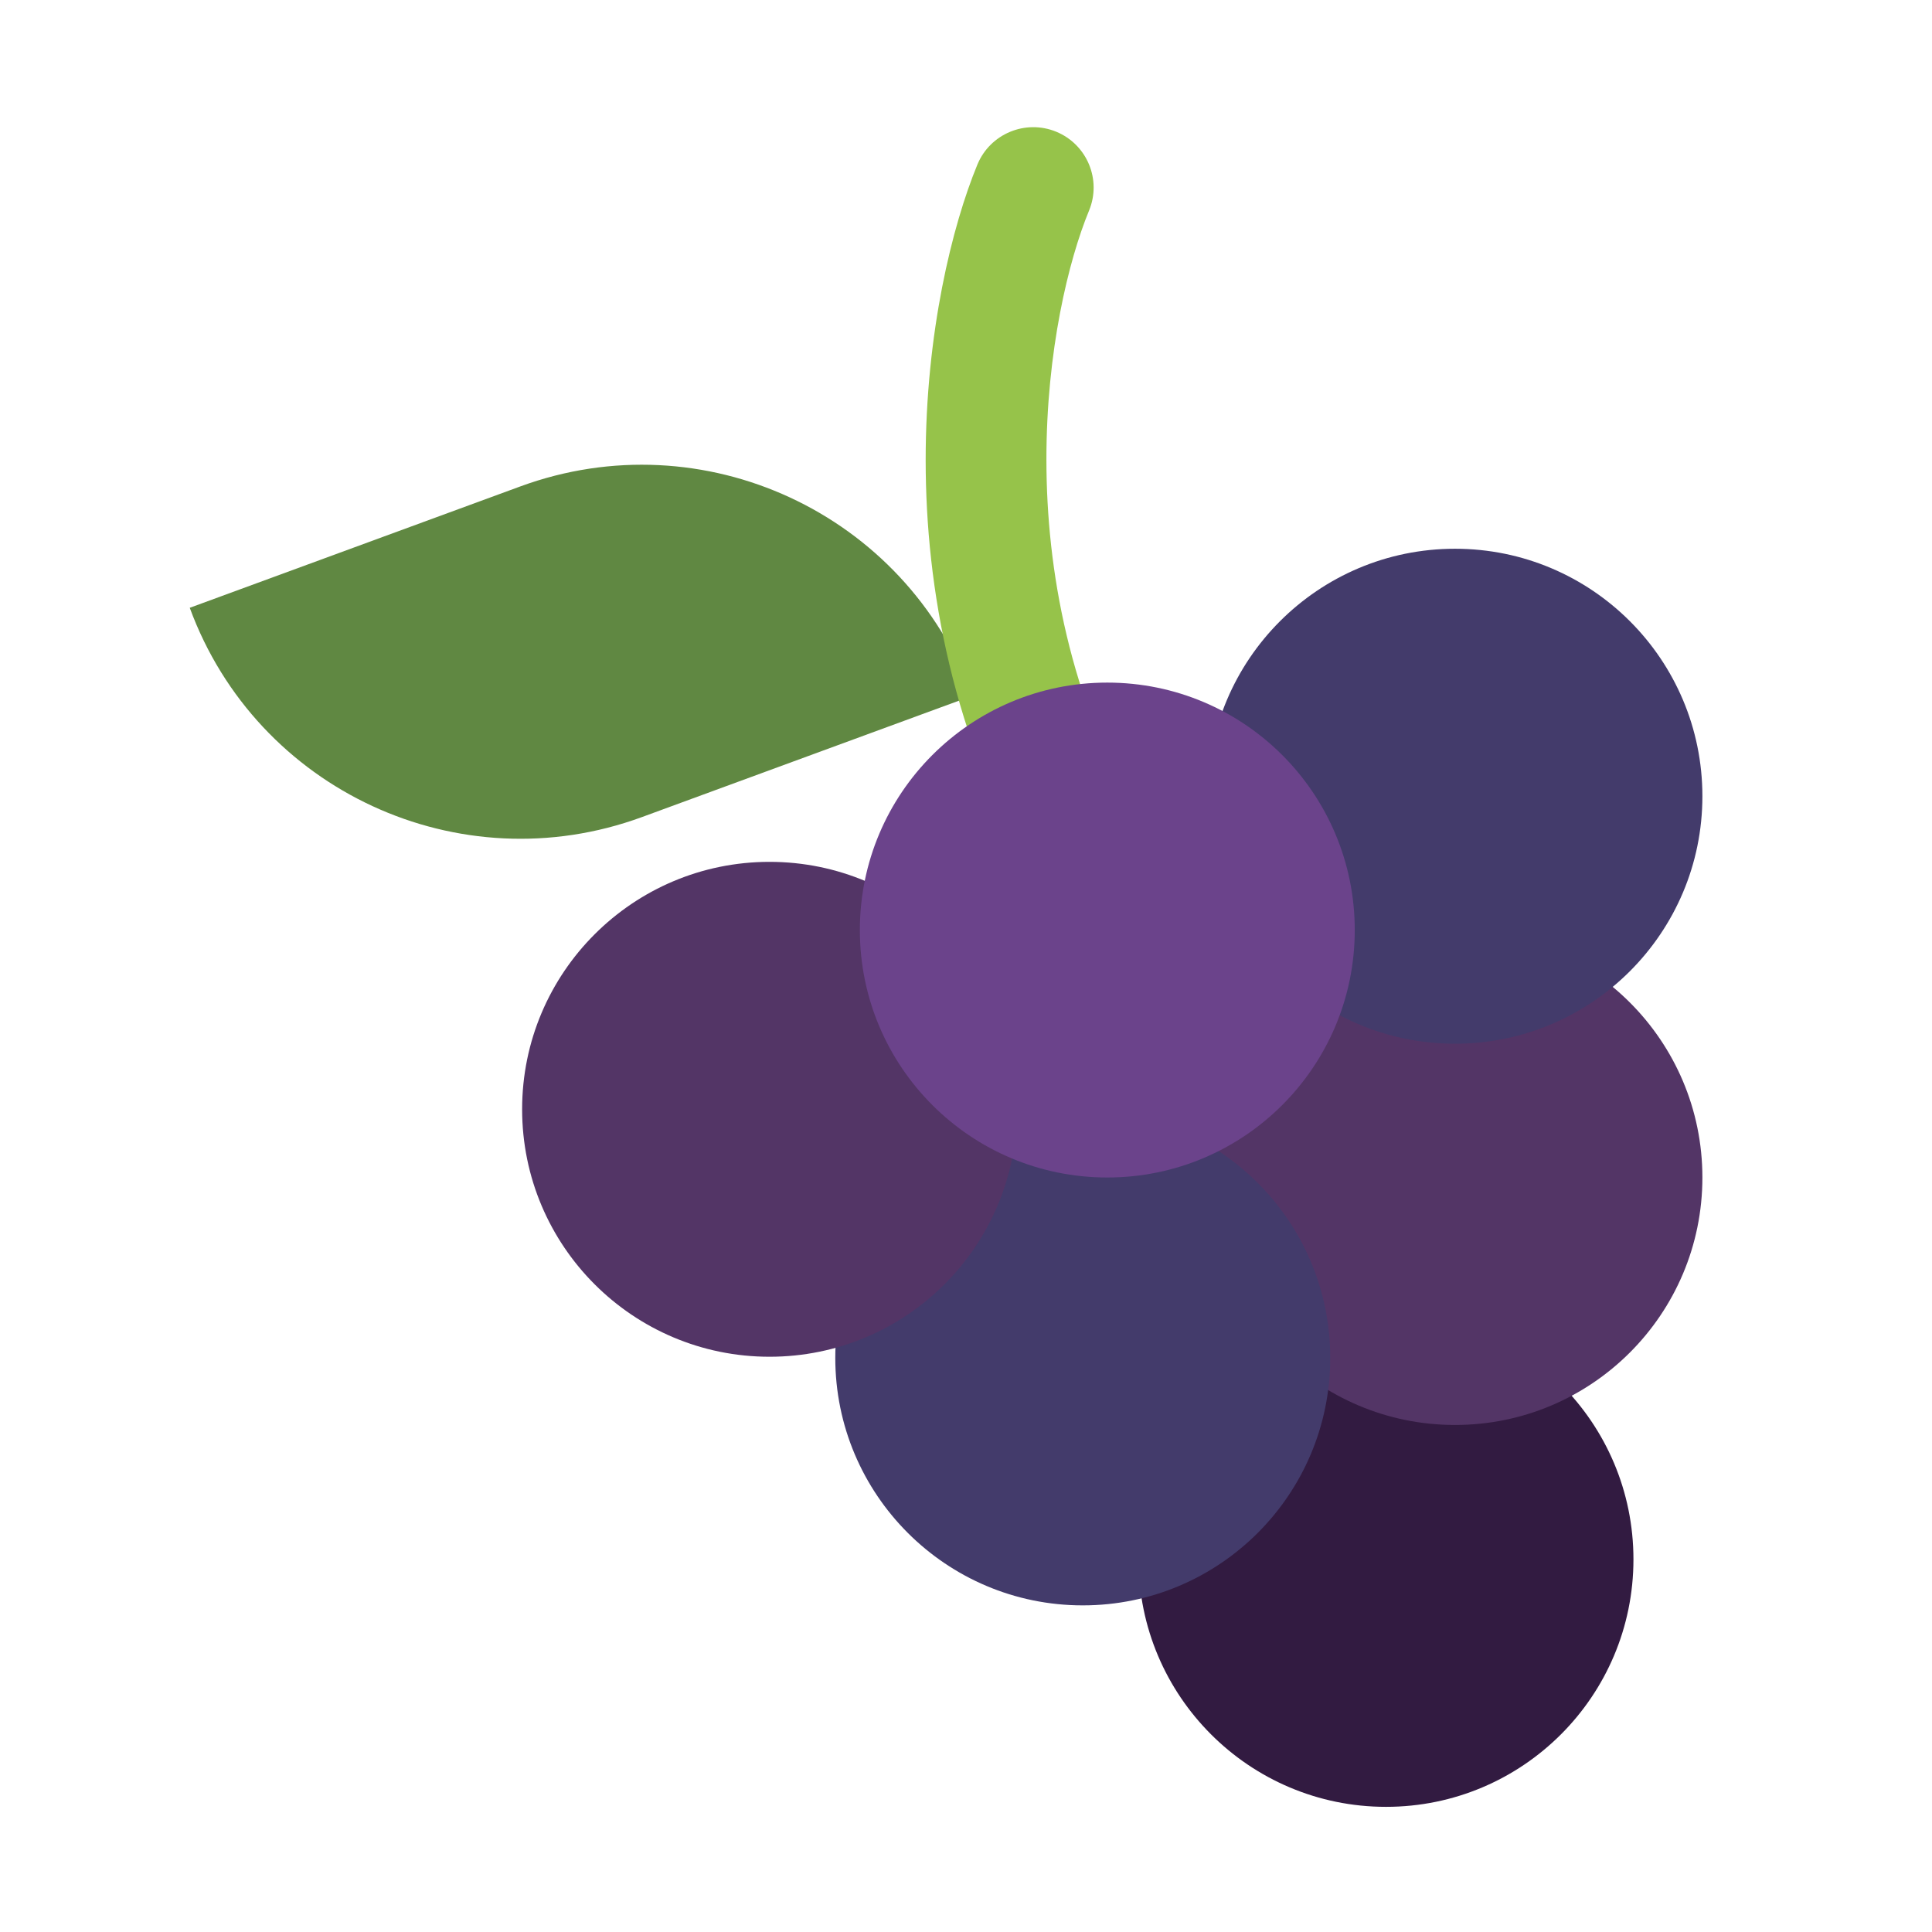
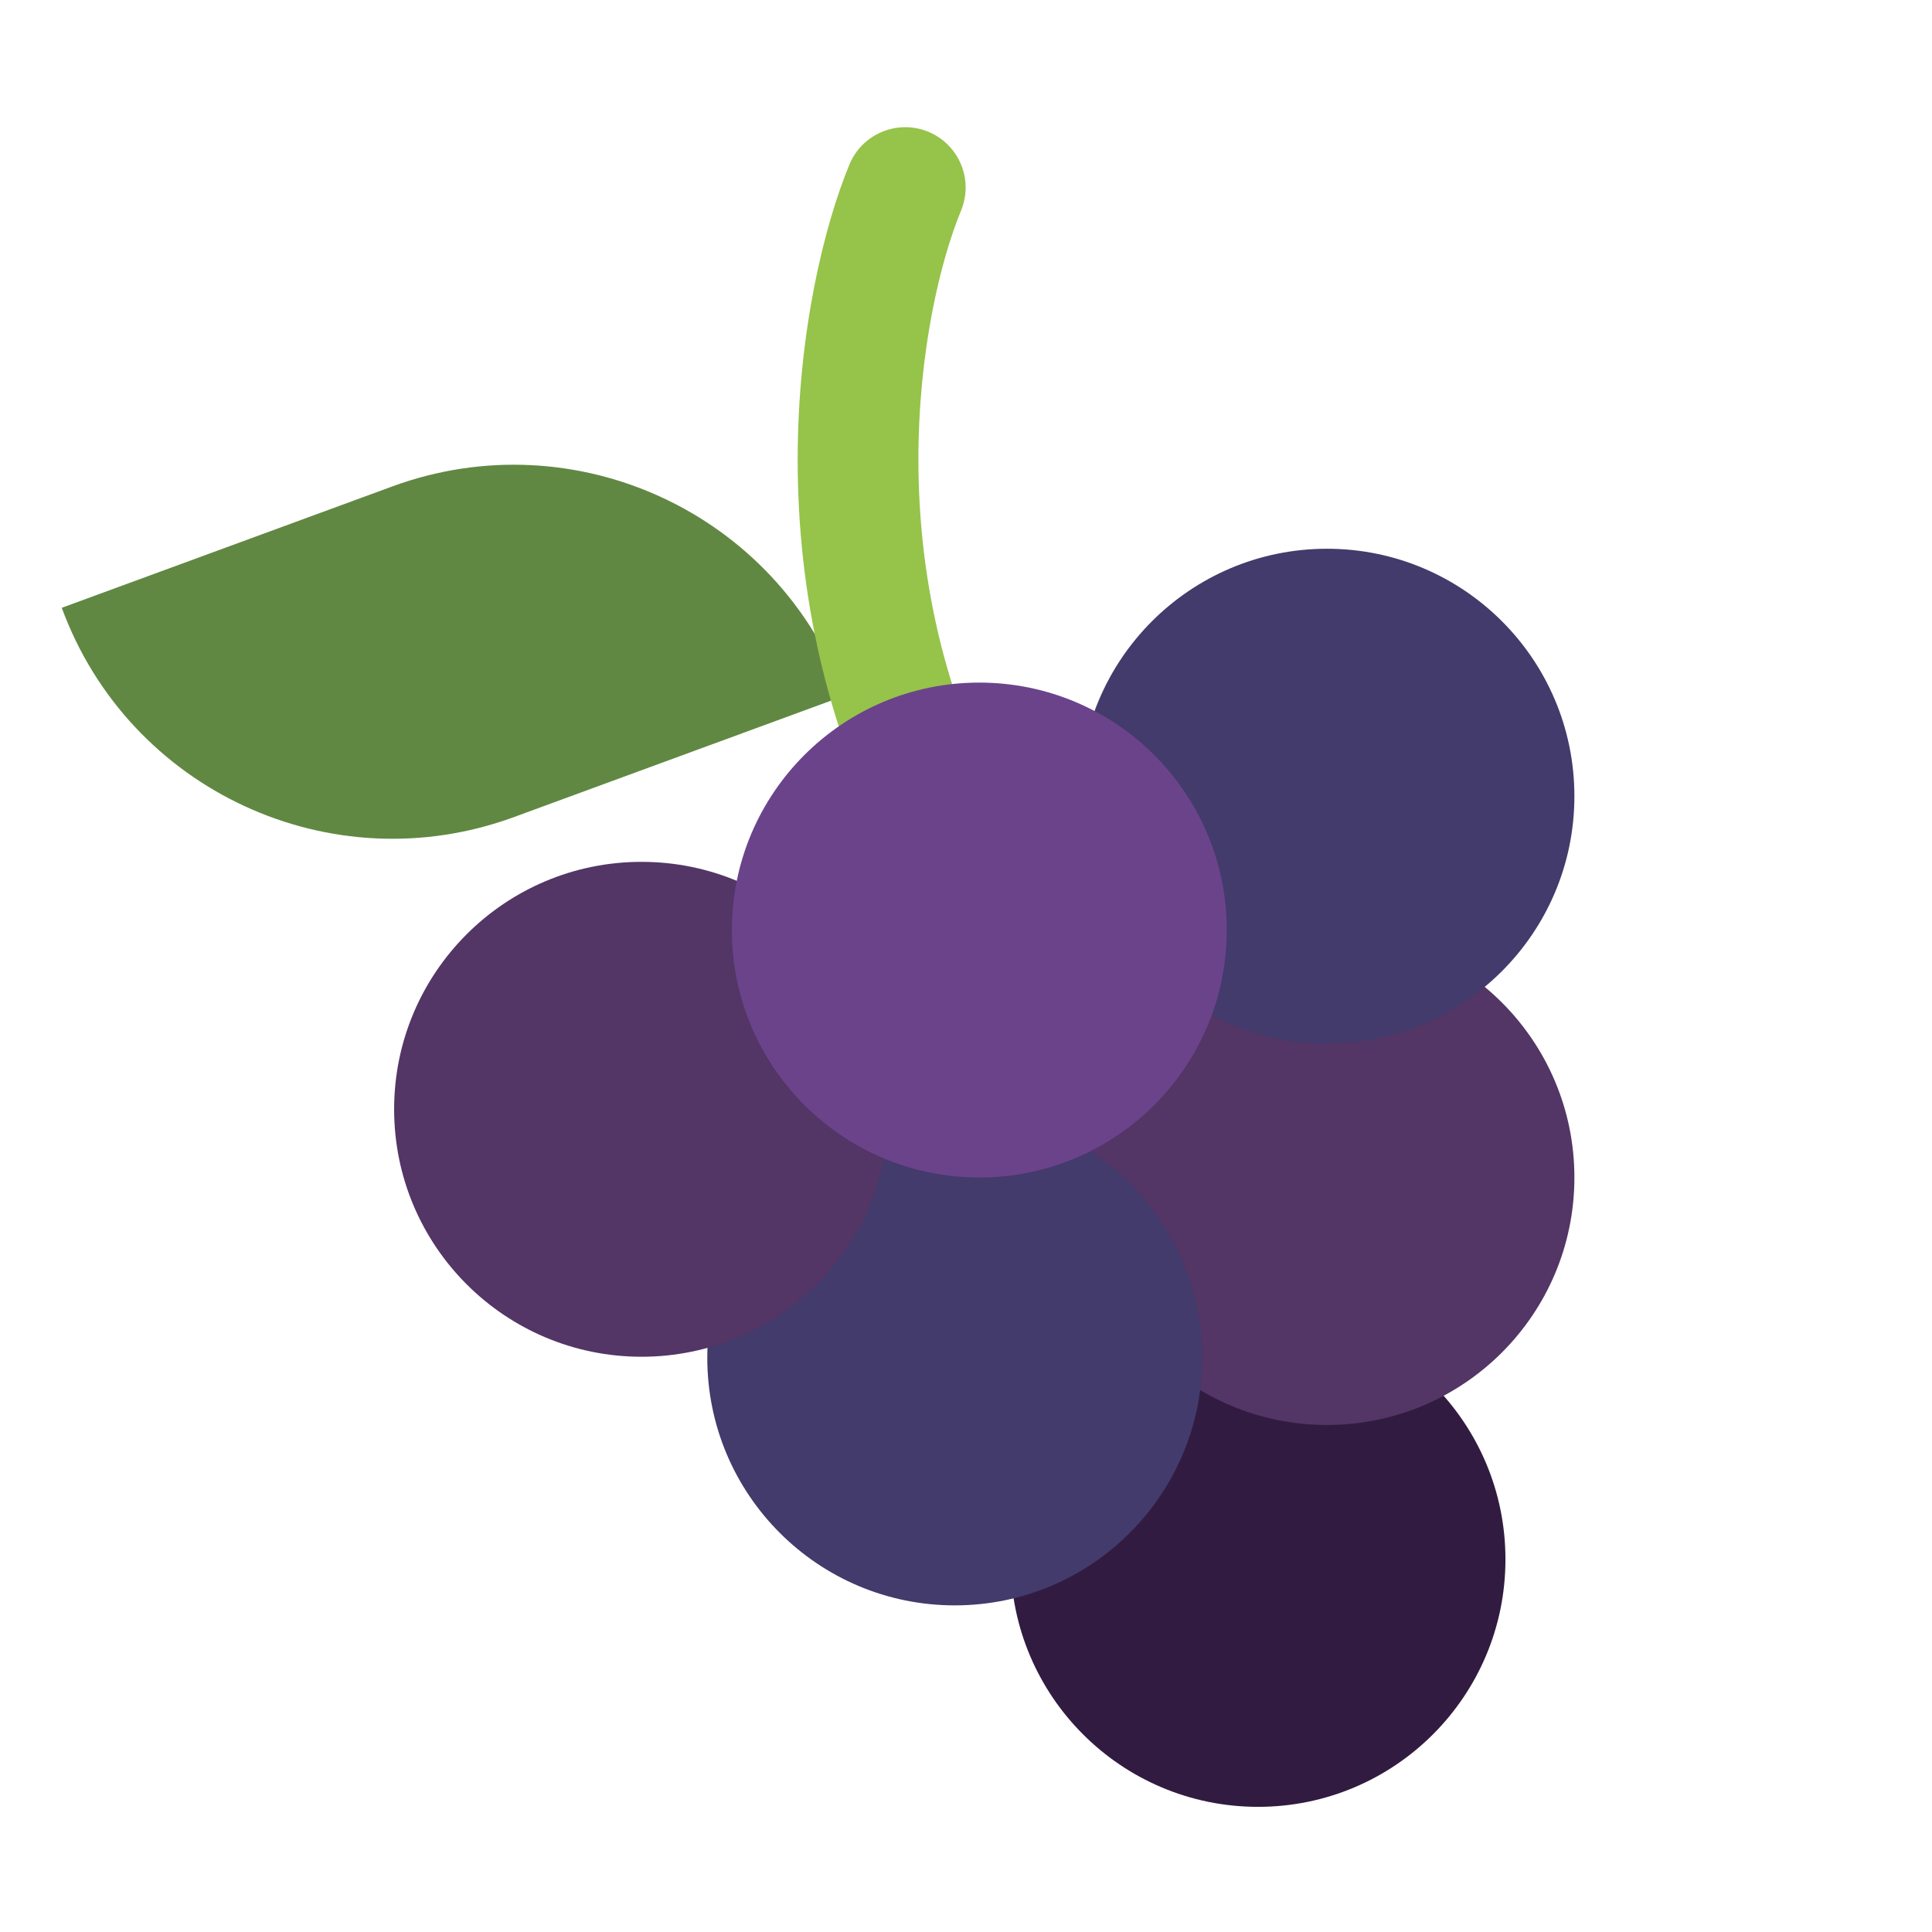
<svg xmlns="http://www.w3.org/2000/svg" width="32" height="32" viewBox="0 0 32 32" fill="none">
-   <path d="M3.143 10.067L8.62 8.056C11.646 6.946 14.998 8.498 16.108 11.523L10.631 13.534C7.606 14.644 4.253 13.092 3.143 10.067Z" fill="#608842" />
-   <path d="M17.495 2.182C18.006 2.393 18.249 2.978 18.038 3.488C17.365 5.118 16.55 9.526 18.872 13.584C19.147 14.063 18.98 14.674 18.501 14.948C18.022 15.223 17.411 15.057 17.136 14.577C14.42 9.831 15.357 4.742 16.189 2.725C16.4 2.215 16.985 1.972 17.495 2.182Z" fill="#96C34A" />
-   <path d="M27.055 25.828C27.055 28.092 25.22 29.927 22.957 29.927C20.693 29.927 18.858 28.092 18.858 25.828C18.858 23.564 20.693 21.73 22.957 21.73C25.22 21.73 27.055 23.564 27.055 25.828Z" fill="#321B41" />
-   <path d="M28.197 19.503C28.197 21.767 26.362 23.602 24.099 23.602C21.835 23.602 20 21.767 20 19.503C20 17.24 21.835 15.405 24.099 15.405C26.362 15.405 28.197 17.24 28.197 19.503Z" fill="#533566" />
-   <path d="M24.099 17.287C26.362 17.287 28.197 15.451 28.197 13.188C28.197 10.924 26.362 9.089 24.099 9.089C21.835 9.089 20 10.924 20 13.188C20 15.451 21.835 17.287 24.099 17.287Z" fill="#433B6B" />
-   <path d="M17.934 26.59C20.198 26.59 22.033 24.755 22.033 22.491C22.033 20.228 20.198 18.393 17.934 18.393C15.671 18.393 13.835 20.228 13.835 22.491C13.835 24.755 15.671 26.59 17.934 26.59Z" fill="#433B6B" />
-   <path d="M16.845 18.373C16.845 20.637 15.01 22.472 12.746 22.472C10.483 22.472 8.648 20.637 8.648 18.373C8.648 16.11 10.483 14.275 12.746 14.275C15.01 14.275 16.845 16.11 16.845 18.373Z" fill="#533566" />
-   <path d="M22.439 15.405C22.439 17.668 20.604 19.503 18.34 19.503C16.076 19.503 14.242 17.668 14.242 15.405C14.242 13.141 16.076 11.306 18.34 11.306C20.604 11.306 22.439 13.141 22.439 15.405Z" fill="#6B438B" />
+   <g data-centered="1" transform="translate(-2.12 0)">
+     <path d="M3.143 10.067L8.62 8.056C11.646 6.946 14.998 8.498 16.108 11.523L10.631 13.534C7.606 14.644 4.253 13.092 3.143 10.067Z" fill="#608842" />
+     <path d="M17.495 2.182C18.006 2.393 18.249 2.978 18.038 3.488C17.365 5.118 16.55 9.526 18.872 13.584C19.147 14.063 18.98 14.674 18.501 14.948C18.022 15.223 17.411 15.057 17.136 14.577C14.42 9.831 15.357 4.742 16.189 2.725C16.4 2.215 16.985 1.972 17.495 2.182Z" fill="#96C34A" />
+     <path d="M27.055 25.828C27.055 28.092 25.22 29.927 22.957 29.927C20.693 29.927 18.858 28.092 18.858 25.828C18.858 23.564 20.693 21.73 22.957 21.73C25.22 21.73 27.055 23.564 27.055 25.828Z" fill="#321B41" />
+     <path d="M28.197 19.503C28.197 21.767 26.362 23.602 24.099 23.602C21.835 23.602 20 21.767 20 19.503C20 17.24 21.835 15.405 24.099 15.405C26.362 15.405 28.197 17.24 28.197 19.503Z" fill="#533566" />
+     <path d="M24.099 17.287C26.362 17.287 28.197 15.451 28.197 13.188C28.197 10.924 26.362 9.089 24.099 9.089C21.835 9.089 20 10.924 20 13.188C20 15.451 21.835 17.287 24.099 17.287Z" fill="#433B6B" />
+     <path d="M17.934 26.59C20.198 26.59 22.033 24.755 22.033 22.491C22.033 20.228 20.198 18.393 17.934 18.393C15.671 18.393 13.835 20.228 13.835 22.491C13.835 24.755 15.671 26.59 17.934 26.59Z" fill="#433B6B" />
+     <path d="M16.845 18.373C16.845 20.637 15.01 22.472 12.746 22.472C10.483 22.472 8.648 20.637 8.648 18.373C8.648 16.11 10.483 14.275 12.746 14.275C15.01 14.275 16.845 16.11 16.845 18.373Z" fill="#533566" />
+     <path d="M22.439 15.405C22.439 17.668 20.604 19.503 18.34 19.503C16.076 19.503 14.242 17.668 14.242 15.405C14.242 13.141 16.076 11.306 18.34 11.306C20.604 11.306 22.439 13.141 22.439 15.405Z" fill="#6B438B" />
+   </g>
</svg>
